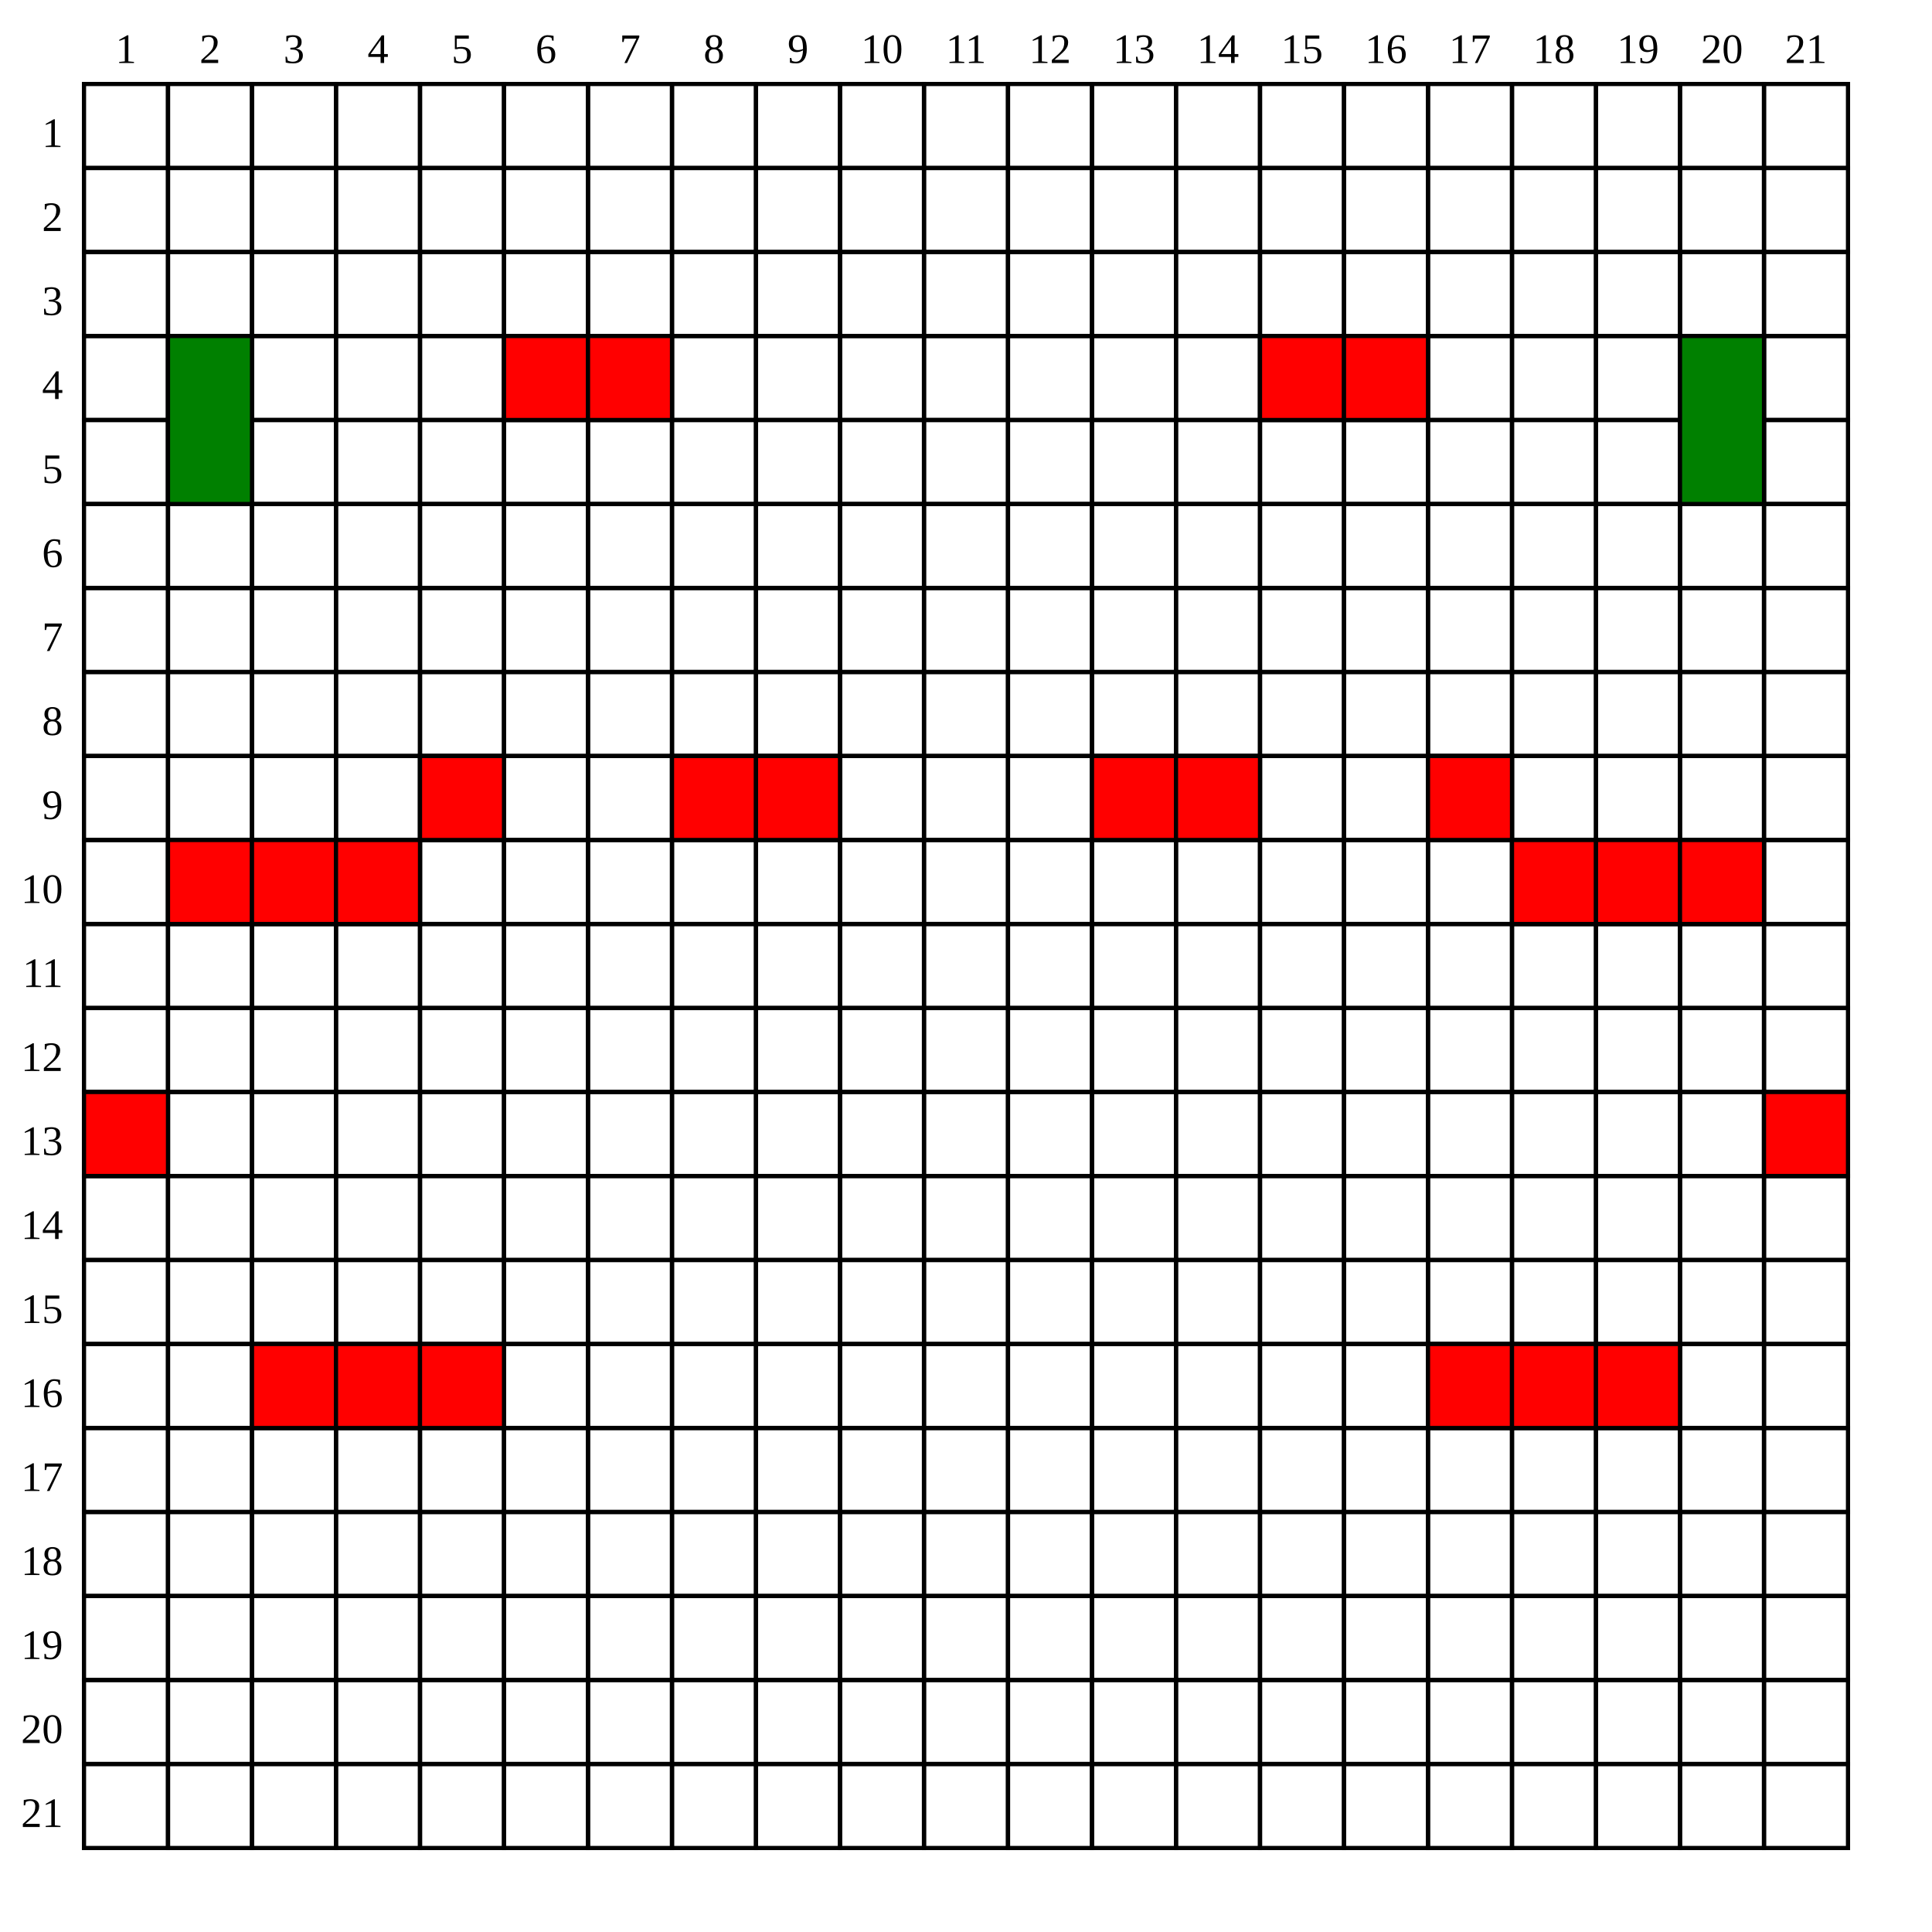
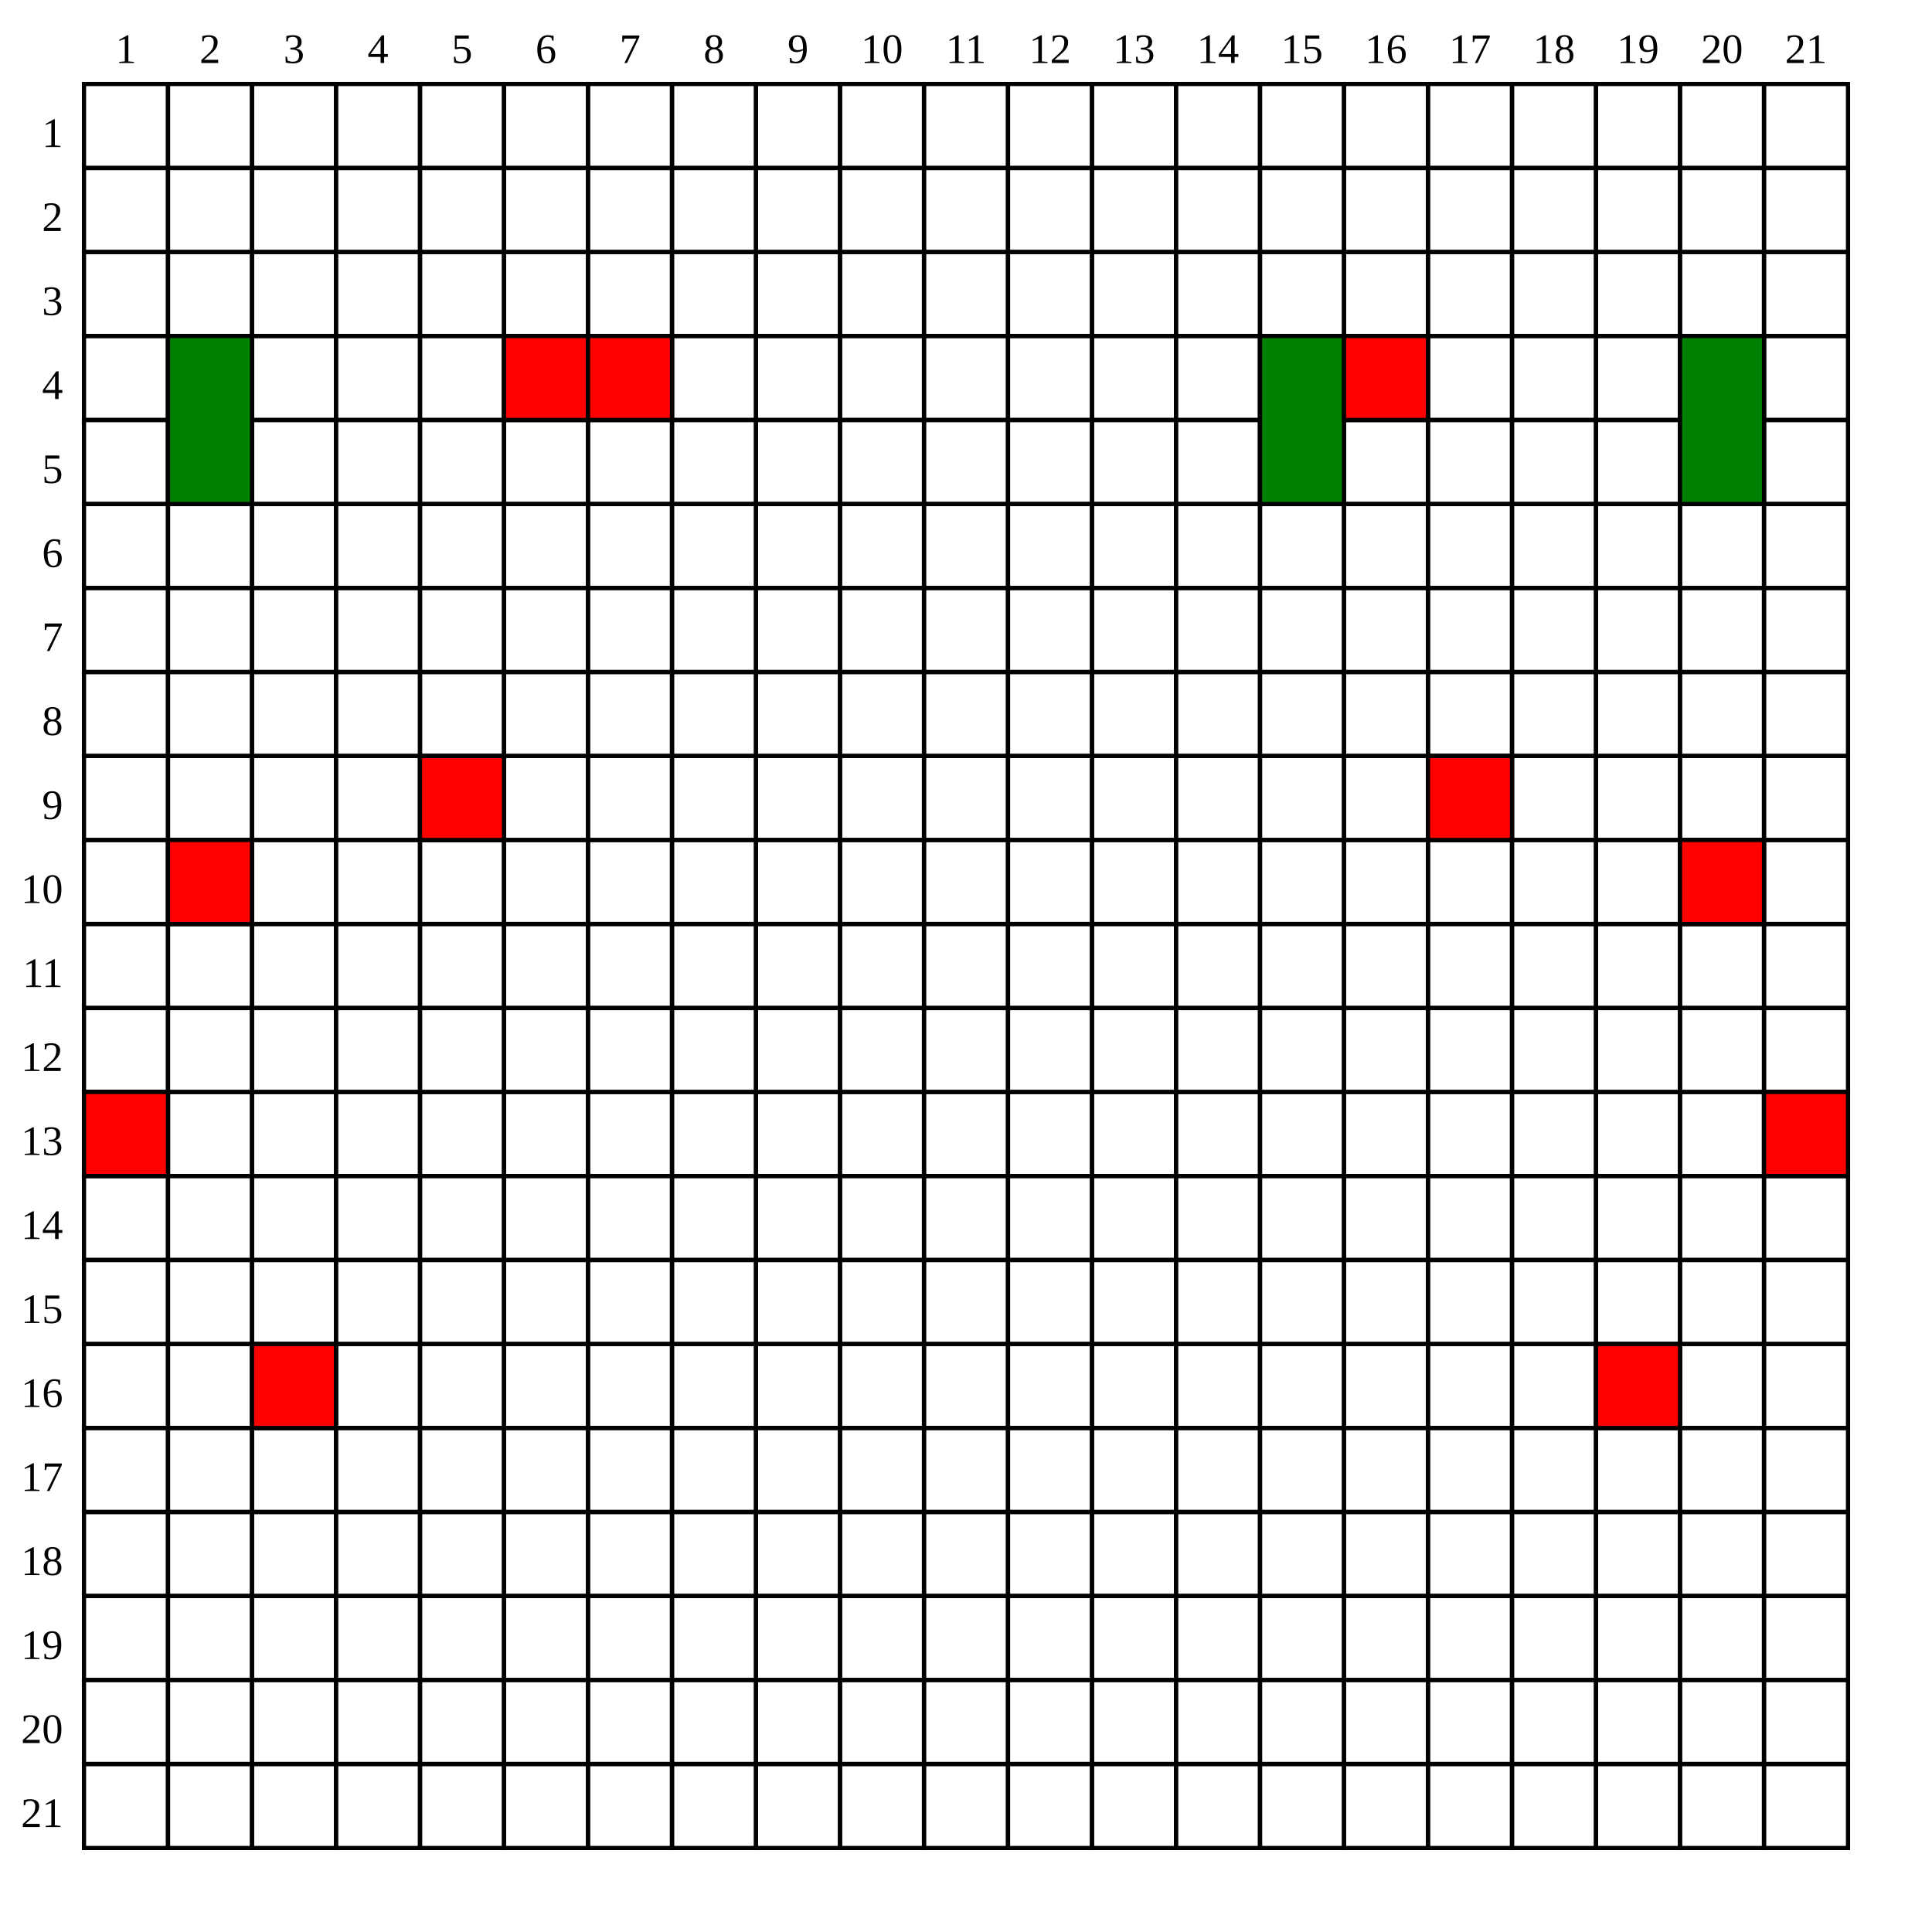
<svg xmlns="http://www.w3.org/2000/svg" baseProfile="full" height="2300" version="1.1" width="2300">
  <defs />
  <rect fill="white" height="2300" width="2300" x="0" y="0" />
  <rect fill="none" height="100" stroke="black" stroke-width="5" width="100" x="100" y="100" />
  <rect fill="none" height="100" stroke="black" stroke-width="5" width="100" x="100" y="200" />
  <rect fill="none" height="100" stroke="black" stroke-width="5" width="100" x="100" y="300" />
  <rect fill="none" height="100" stroke="black" stroke-width="5" width="100" x="100" y="400" />
  <rect fill="none" height="100" stroke="black" stroke-width="5" width="100" x="100" y="500" />
  <rect fill="none" height="100" stroke="black" stroke-width="5" width="100" x="100" y="600" />
  <rect fill="none" height="100" stroke="black" stroke-width="5" width="100" x="100" y="700" />
  <rect fill="none" height="100" stroke="black" stroke-width="5" width="100" x="100" y="800" />
  <rect fill="none" height="100" stroke="black" stroke-width="5" width="100" x="100" y="900" />
  <rect fill="none" height="100" stroke="black" stroke-width="5" width="100" x="100" y="1000" />
  <rect fill="none" height="100" stroke="black" stroke-width="5" width="100" x="100" y="1100" />
  <rect fill="none" height="100" stroke="black" stroke-width="5" width="100" x="100" y="1200" />
  <rect fill="none" height="100" stroke="black" stroke-width="5" width="100" x="100" y="1300" />
  <rect fill="none" height="100" stroke="black" stroke-width="5" width="100" x="100" y="1400" />
  <rect fill="none" height="100" stroke="black" stroke-width="5" width="100" x="100" y="1500" />
  <rect fill="none" height="100" stroke="black" stroke-width="5" width="100" x="100" y="1600" />
  <rect fill="none" height="100" stroke="black" stroke-width="5" width="100" x="100" y="1700" />
  <rect fill="none" height="100" stroke="black" stroke-width="5" width="100" x="100" y="1800" />
  <rect fill="none" height="100" stroke="black" stroke-width="5" width="100" x="100" y="1900" />
  <rect fill="none" height="100" stroke="black" stroke-width="5" width="100" x="100" y="2000" />
  <rect fill="none" height="100" stroke="black" stroke-width="5" width="100" x="100" y="2100" />
  <rect fill="none" height="100" stroke="black" stroke-width="5" width="100" x="200" y="100" />
  <rect fill="none" height="100" stroke="black" stroke-width="5" width="100" x="200" y="200" />
  <rect fill="none" height="100" stroke="black" stroke-width="5" width="100" x="200" y="300" />
  <rect fill="none" height="100" stroke="black" stroke-width="5" width="100" x="200" y="400" />
  <rect fill="none" height="100" stroke="black" stroke-width="5" width="100" x="200" y="500" />
  <rect fill="none" height="100" stroke="black" stroke-width="5" width="100" x="200" y="600" />
  <rect fill="none" height="100" stroke="black" stroke-width="5" width="100" x="200" y="700" />
  <rect fill="none" height="100" stroke="black" stroke-width="5" width="100" x="200" y="800" />
  <rect fill="none" height="100" stroke="black" stroke-width="5" width="100" x="200" y="900" />
  <rect fill="none" height="100" stroke="black" stroke-width="5" width="100" x="200" y="1000" />
  <rect fill="none" height="100" stroke="black" stroke-width="5" width="100" x="200" y="1100" />
  <rect fill="none" height="100" stroke="black" stroke-width="5" width="100" x="200" y="1200" />
  <rect fill="none" height="100" stroke="black" stroke-width="5" width="100" x="200" y="1300" />
  <rect fill="none" height="100" stroke="black" stroke-width="5" width="100" x="200" y="1400" />
  <rect fill="none" height="100" stroke="black" stroke-width="5" width="100" x="200" y="1500" />
  <rect fill="none" height="100" stroke="black" stroke-width="5" width="100" x="200" y="1600" />
  <rect fill="none" height="100" stroke="black" stroke-width="5" width="100" x="200" y="1700" />
  <rect fill="none" height="100" stroke="black" stroke-width="5" width="100" x="200" y="1800" />
  <rect fill="none" height="100" stroke="black" stroke-width="5" width="100" x="200" y="1900" />
  <rect fill="none" height="100" stroke="black" stroke-width="5" width="100" x="200" y="2000" />
  <rect fill="none" height="100" stroke="black" stroke-width="5" width="100" x="200" y="2100" />
  <rect fill="none" height="100" stroke="black" stroke-width="5" width="100" x="300" y="100" />
  <rect fill="none" height="100" stroke="black" stroke-width="5" width="100" x="300" y="200" />
  <rect fill="none" height="100" stroke="black" stroke-width="5" width="100" x="300" y="300" />
  <rect fill="none" height="100" stroke="black" stroke-width="5" width="100" x="300" y="400" />
  <rect fill="none" height="100" stroke="black" stroke-width="5" width="100" x="300" y="500" />
  <rect fill="none" height="100" stroke="black" stroke-width="5" width="100" x="300" y="600" />
  <rect fill="none" height="100" stroke="black" stroke-width="5" width="100" x="300" y="700" />
  <rect fill="none" height="100" stroke="black" stroke-width="5" width="100" x="300" y="800" />
  <rect fill="none" height="100" stroke="black" stroke-width="5" width="100" x="300" y="900" />
  <rect fill="none" height="100" stroke="black" stroke-width="5" width="100" x="300" y="1000" />
  <rect fill="none" height="100" stroke="black" stroke-width="5" width="100" x="300" y="1100" />
  <rect fill="none" height="100" stroke="black" stroke-width="5" width="100" x="300" y="1200" />
  <rect fill="none" height="100" stroke="black" stroke-width="5" width="100" x="300" y="1300" />
  <rect fill="none" height="100" stroke="black" stroke-width="5" width="100" x="300" y="1400" />
  <rect fill="none" height="100" stroke="black" stroke-width="5" width="100" x="300" y="1500" />
  <rect fill="none" height="100" stroke="black" stroke-width="5" width="100" x="300" y="1600" />
  <rect fill="none" height="100" stroke="black" stroke-width="5" width="100" x="300" y="1700" />
  <rect fill="none" height="100" stroke="black" stroke-width="5" width="100" x="300" y="1800" />
  <rect fill="none" height="100" stroke="black" stroke-width="5" width="100" x="300" y="1900" />
  <rect fill="none" height="100" stroke="black" stroke-width="5" width="100" x="300" y="2000" />
  <rect fill="none" height="100" stroke="black" stroke-width="5" width="100" x="300" y="2100" />
  <rect fill="none" height="100" stroke="black" stroke-width="5" width="100" x="400" y="100" />
  <rect fill="none" height="100" stroke="black" stroke-width="5" width="100" x="400" y="200" />
  <rect fill="none" height="100" stroke="black" stroke-width="5" width="100" x="400" y="300" />
  <rect fill="none" height="100" stroke="black" stroke-width="5" width="100" x="400" y="400" />
  <rect fill="none" height="100" stroke="black" stroke-width="5" width="100" x="400" y="500" />
  <rect fill="none" height="100" stroke="black" stroke-width="5" width="100" x="400" y="600" />
  <rect fill="none" height="100" stroke="black" stroke-width="5" width="100" x="400" y="700" />
  <rect fill="none" height="100" stroke="black" stroke-width="5" width="100" x="400" y="800" />
  <rect fill="none" height="100" stroke="black" stroke-width="5" width="100" x="400" y="900" />
  <rect fill="none" height="100" stroke="black" stroke-width="5" width="100" x="400" y="1000" />
  <rect fill="none" height="100" stroke="black" stroke-width="5" width="100" x="400" y="1100" />
  <rect fill="none" height="100" stroke="black" stroke-width="5" width="100" x="400" y="1200" />
  <rect fill="none" height="100" stroke="black" stroke-width="5" width="100" x="400" y="1300" />
  <rect fill="none" height="100" stroke="black" stroke-width="5" width="100" x="400" y="1400" />
  <rect fill="none" height="100" stroke="black" stroke-width="5" width="100" x="400" y="1500" />
  <rect fill="none" height="100" stroke="black" stroke-width="5" width="100" x="400" y="1600" />
  <rect fill="none" height="100" stroke="black" stroke-width="5" width="100" x="400" y="1700" />
  <rect fill="none" height="100" stroke="black" stroke-width="5" width="100" x="400" y="1800" />
  <rect fill="none" height="100" stroke="black" stroke-width="5" width="100" x="400" y="1900" />
  <rect fill="none" height="100" stroke="black" stroke-width="5" width="100" x="400" y="2000" />
  <rect fill="none" height="100" stroke="black" stroke-width="5" width="100" x="400" y="2100" />
  <rect fill="none" height="100" stroke="black" stroke-width="5" width="100" x="500" y="100" />
  <rect fill="none" height="100" stroke="black" stroke-width="5" width="100" x="500" y="200" />
  <rect fill="none" height="100" stroke="black" stroke-width="5" width="100" x="500" y="300" />
  <rect fill="none" height="100" stroke="black" stroke-width="5" width="100" x="500" y="400" />
  <rect fill="none" height="100" stroke="black" stroke-width="5" width="100" x="500" y="500" />
  <rect fill="none" height="100" stroke="black" stroke-width="5" width="100" x="500" y="600" />
  <rect fill="none" height="100" stroke="black" stroke-width="5" width="100" x="500" y="700" />
  <rect fill="none" height="100" stroke="black" stroke-width="5" width="100" x="500" y="800" />
  <rect fill="none" height="100" stroke="black" stroke-width="5" width="100" x="500" y="900" />
  <rect fill="none" height="100" stroke="black" stroke-width="5" width="100" x="500" y="1000" />
  <rect fill="none" height="100" stroke="black" stroke-width="5" width="100" x="500" y="1100" />
  <rect fill="none" height="100" stroke="black" stroke-width="5" width="100" x="500" y="1200" />
  <rect fill="none" height="100" stroke="black" stroke-width="5" width="100" x="500" y="1300" />
  <rect fill="none" height="100" stroke="black" stroke-width="5" width="100" x="500" y="1400" />
  <rect fill="none" height="100" stroke="black" stroke-width="5" width="100" x="500" y="1500" />
  <rect fill="none" height="100" stroke="black" stroke-width="5" width="100" x="500" y="1600" />
  <rect fill="none" height="100" stroke="black" stroke-width="5" width="100" x="500" y="1700" />
  <rect fill="none" height="100" stroke="black" stroke-width="5" width="100" x="500" y="1800" />
  <rect fill="none" height="100" stroke="black" stroke-width="5" width="100" x="500" y="1900" />
  <rect fill="none" height="100" stroke="black" stroke-width="5" width="100" x="500" y="2000" />
  <rect fill="none" height="100" stroke="black" stroke-width="5" width="100" x="500" y="2100" />
  <rect fill="none" height="100" stroke="black" stroke-width="5" width="100" x="600" y="100" />
  <rect fill="none" height="100" stroke="black" stroke-width="5" width="100" x="600" y="200" />
  <rect fill="none" height="100" stroke="black" stroke-width="5" width="100" x="600" y="300" />
  <rect fill="none" height="100" stroke="black" stroke-width="5" width="100" x="600" y="400" />
  <rect fill="none" height="100" stroke="black" stroke-width="5" width="100" x="600" y="500" />
  <rect fill="none" height="100" stroke="black" stroke-width="5" width="100" x="600" y="600" />
  <rect fill="none" height="100" stroke="black" stroke-width="5" width="100" x="600" y="700" />
  <rect fill="none" height="100" stroke="black" stroke-width="5" width="100" x="600" y="800" />
  <rect fill="none" height="100" stroke="black" stroke-width="5" width="100" x="600" y="900" />
  <rect fill="none" height="100" stroke="black" stroke-width="5" width="100" x="600" y="1000" />
  <rect fill="none" height="100" stroke="black" stroke-width="5" width="100" x="600" y="1100" />
  <rect fill="none" height="100" stroke="black" stroke-width="5" width="100" x="600" y="1200" />
  <rect fill="none" height="100" stroke="black" stroke-width="5" width="100" x="600" y="1300" />
  <rect fill="none" height="100" stroke="black" stroke-width="5" width="100" x="600" y="1400" />
  <rect fill="none" height="100" stroke="black" stroke-width="5" width="100" x="600" y="1500" />
  <rect fill="none" height="100" stroke="black" stroke-width="5" width="100" x="600" y="1600" />
  <rect fill="none" height="100" stroke="black" stroke-width="5" width="100" x="600" y="1700" />
  <rect fill="none" height="100" stroke="black" stroke-width="5" width="100" x="600" y="1800" />
  <rect fill="none" height="100" stroke="black" stroke-width="5" width="100" x="600" y="1900" />
  <rect fill="none" height="100" stroke="black" stroke-width="5" width="100" x="600" y="2000" />
  <rect fill="none" height="100" stroke="black" stroke-width="5" width="100" x="600" y="2100" />
  <rect fill="none" height="100" stroke="black" stroke-width="5" width="100" x="700" y="100" />
  <rect fill="none" height="100" stroke="black" stroke-width="5" width="100" x="700" y="200" />
  <rect fill="none" height="100" stroke="black" stroke-width="5" width="100" x="700" y="300" />
  <rect fill="none" height="100" stroke="black" stroke-width="5" width="100" x="700" y="400" />
  <rect fill="none" height="100" stroke="black" stroke-width="5" width="100" x="700" y="500" />
  <rect fill="none" height="100" stroke="black" stroke-width="5" width="100" x="700" y="600" />
  <rect fill="none" height="100" stroke="black" stroke-width="5" width="100" x="700" y="700" />
  <rect fill="none" height="100" stroke="black" stroke-width="5" width="100" x="700" y="800" />
  <rect fill="none" height="100" stroke="black" stroke-width="5" width="100" x="700" y="900" />
  <rect fill="none" height="100" stroke="black" stroke-width="5" width="100" x="700" y="1000" />
  <rect fill="none" height="100" stroke="black" stroke-width="5" width="100" x="700" y="1100" />
  <rect fill="none" height="100" stroke="black" stroke-width="5" width="100" x="700" y="1200" />
  <rect fill="none" height="100" stroke="black" stroke-width="5" width="100" x="700" y="1300" />
  <rect fill="none" height="100" stroke="black" stroke-width="5" width="100" x="700" y="1400" />
  <rect fill="none" height="100" stroke="black" stroke-width="5" width="100" x="700" y="1500" />
  <rect fill="none" height="100" stroke="black" stroke-width="5" width="100" x="700" y="1600" />
  <rect fill="none" height="100" stroke="black" stroke-width="5" width="100" x="700" y="1700" />
  <rect fill="none" height="100" stroke="black" stroke-width="5" width="100" x="700" y="1800" />
  <rect fill="none" height="100" stroke="black" stroke-width="5" width="100" x="700" y="1900" />
  <rect fill="none" height="100" stroke="black" stroke-width="5" width="100" x="700" y="2000" />
  <rect fill="none" height="100" stroke="black" stroke-width="5" width="100" x="700" y="2100" />
  <rect fill="none" height="100" stroke="black" stroke-width="5" width="100" x="800" y="100" />
  <rect fill="none" height="100" stroke="black" stroke-width="5" width="100" x="800" y="200" />
  <rect fill="none" height="100" stroke="black" stroke-width="5" width="100" x="800" y="300" />
  <rect fill="none" height="100" stroke="black" stroke-width="5" width="100" x="800" y="400" />
  <rect fill="none" height="100" stroke="black" stroke-width="5" width="100" x="800" y="500" />
  <rect fill="none" height="100" stroke="black" stroke-width="5" width="100" x="800" y="600" />
  <rect fill="none" height="100" stroke="black" stroke-width="5" width="100" x="800" y="700" />
  <rect fill="none" height="100" stroke="black" stroke-width="5" width="100" x="800" y="800" />
  <rect fill="none" height="100" stroke="black" stroke-width="5" width="100" x="800" y="900" />
  <rect fill="none" height="100" stroke="black" stroke-width="5" width="100" x="800" y="1000" />
  <rect fill="none" height="100" stroke="black" stroke-width="5" width="100" x="800" y="1100" />
  <rect fill="none" height="100" stroke="black" stroke-width="5" width="100" x="800" y="1200" />
  <rect fill="none" height="100" stroke="black" stroke-width="5" width="100" x="800" y="1300" />
  <rect fill="none" height="100" stroke="black" stroke-width="5" width="100" x="800" y="1400" />
  <rect fill="none" height="100" stroke="black" stroke-width="5" width="100" x="800" y="1500" />
  <rect fill="none" height="100" stroke="black" stroke-width="5" width="100" x="800" y="1600" />
  <rect fill="none" height="100" stroke="black" stroke-width="5" width="100" x="800" y="1700" />
  <rect fill="none" height="100" stroke="black" stroke-width="5" width="100" x="800" y="1800" />
  <rect fill="none" height="100" stroke="black" stroke-width="5" width="100" x="800" y="1900" />
  <rect fill="none" height="100" stroke="black" stroke-width="5" width="100" x="800" y="2000" />
  <rect fill="none" height="100" stroke="black" stroke-width="5" width="100" x="800" y="2100" />
  <rect fill="none" height="100" stroke="black" stroke-width="5" width="100" x="900" y="100" />
  <rect fill="none" height="100" stroke="black" stroke-width="5" width="100" x="900" y="200" />
  <rect fill="none" height="100" stroke="black" stroke-width="5" width="100" x="900" y="300" />
  <rect fill="none" height="100" stroke="black" stroke-width="5" width="100" x="900" y="400" />
  <rect fill="none" height="100" stroke="black" stroke-width="5" width="100" x="900" y="500" />
  <rect fill="none" height="100" stroke="black" stroke-width="5" width="100" x="900" y="600" />
  <rect fill="none" height="100" stroke="black" stroke-width="5" width="100" x="900" y="700" />
  <rect fill="none" height="100" stroke="black" stroke-width="5" width="100" x="900" y="800" />
  <rect fill="none" height="100" stroke="black" stroke-width="5" width="100" x="900" y="900" />
  <rect fill="none" height="100" stroke="black" stroke-width="5" width="100" x="900" y="1000" />
  <rect fill="none" height="100" stroke="black" stroke-width="5" width="100" x="900" y="1100" />
  <rect fill="none" height="100" stroke="black" stroke-width="5" width="100" x="900" y="1200" />
  <rect fill="none" height="100" stroke="black" stroke-width="5" width="100" x="900" y="1300" />
  <rect fill="none" height="100" stroke="black" stroke-width="5" width="100" x="900" y="1400" />
  <rect fill="none" height="100" stroke="black" stroke-width="5" width="100" x="900" y="1500" />
  <rect fill="none" height="100" stroke="black" stroke-width="5" width="100" x="900" y="1600" />
  <rect fill="none" height="100" stroke="black" stroke-width="5" width="100" x="900" y="1700" />
  <rect fill="none" height="100" stroke="black" stroke-width="5" width="100" x="900" y="1800" />
  <rect fill="none" height="100" stroke="black" stroke-width="5" width="100" x="900" y="1900" />
  <rect fill="none" height="100" stroke="black" stroke-width="5" width="100" x="900" y="2000" />
  <rect fill="none" height="100" stroke="black" stroke-width="5" width="100" x="900" y="2100" />
  <rect fill="none" height="100" stroke="black" stroke-width="5" width="100" x="1000" y="100" />
  <rect fill="none" height="100" stroke="black" stroke-width="5" width="100" x="1000" y="200" />
  <rect fill="none" height="100" stroke="black" stroke-width="5" width="100" x="1000" y="300" />
  <rect fill="none" height="100" stroke="black" stroke-width="5" width="100" x="1000" y="400" />
  <rect fill="none" height="100" stroke="black" stroke-width="5" width="100" x="1000" y="500" />
  <rect fill="none" height="100" stroke="black" stroke-width="5" width="100" x="1000" y="600" />
  <rect fill="none" height="100" stroke="black" stroke-width="5" width="100" x="1000" y="700" />
  <rect fill="none" height="100" stroke="black" stroke-width="5" width="100" x="1000" y="800" />
  <rect fill="none" height="100" stroke="black" stroke-width="5" width="100" x="1000" y="900" />
  <rect fill="none" height="100" stroke="black" stroke-width="5" width="100" x="1000" y="1000" />
  <rect fill="none" height="100" stroke="black" stroke-width="5" width="100" x="1000" y="1100" />
  <rect fill="none" height="100" stroke="black" stroke-width="5" width="100" x="1000" y="1200" />
  <rect fill="none" height="100" stroke="black" stroke-width="5" width="100" x="1000" y="1300" />
  <rect fill="none" height="100" stroke="black" stroke-width="5" width="100" x="1000" y="1400" />
  <rect fill="none" height="100" stroke="black" stroke-width="5" width="100" x="1000" y="1500" />
  <rect fill="none" height="100" stroke="black" stroke-width="5" width="100" x="1000" y="1600" />
  <rect fill="none" height="100" stroke="black" stroke-width="5" width="100" x="1000" y="1700" />
  <rect fill="none" height="100" stroke="black" stroke-width="5" width="100" x="1000" y="1800" />
  <rect fill="none" height="100" stroke="black" stroke-width="5" width="100" x="1000" y="1900" />
  <rect fill="none" height="100" stroke="black" stroke-width="5" width="100" x="1000" y="2000" />
  <rect fill="none" height="100" stroke="black" stroke-width="5" width="100" x="1000" y="2100" />
  <rect fill="none" height="100" stroke="black" stroke-width="5" width="100" x="1100" y="100" />
  <rect fill="none" height="100" stroke="black" stroke-width="5" width="100" x="1100" y="200" />
  <rect fill="none" height="100" stroke="black" stroke-width="5" width="100" x="1100" y="300" />
  <rect fill="none" height="100" stroke="black" stroke-width="5" width="100" x="1100" y="400" />
  <rect fill="none" height="100" stroke="black" stroke-width="5" width="100" x="1100" y="500" />
  <rect fill="none" height="100" stroke="black" stroke-width="5" width="100" x="1100" y="600" />
  <rect fill="none" height="100" stroke="black" stroke-width="5" width="100" x="1100" y="700" />
  <rect fill="none" height="100" stroke="black" stroke-width="5" width="100" x="1100" y="800" />
  <rect fill="none" height="100" stroke="black" stroke-width="5" width="100" x="1100" y="900" />
  <rect fill="none" height="100" stroke="black" stroke-width="5" width="100" x="1100" y="1000" />
  <rect fill="none" height="100" stroke="black" stroke-width="5" width="100" x="1100" y="1100" />
  <rect fill="none" height="100" stroke="black" stroke-width="5" width="100" x="1100" y="1200" />
  <rect fill="none" height="100" stroke="black" stroke-width="5" width="100" x="1100" y="1300" />
  <rect fill="none" height="100" stroke="black" stroke-width="5" width="100" x="1100" y="1400" />
  <rect fill="none" height="100" stroke="black" stroke-width="5" width="100" x="1100" y="1500" />
  <rect fill="none" height="100" stroke="black" stroke-width="5" width="100" x="1100" y="1600" />
  <rect fill="none" height="100" stroke="black" stroke-width="5" width="100" x="1100" y="1700" />
  <rect fill="none" height="100" stroke="black" stroke-width="5" width="100" x="1100" y="1800" />
  <rect fill="none" height="100" stroke="black" stroke-width="5" width="100" x="1100" y="1900" />
  <rect fill="none" height="100" stroke="black" stroke-width="5" width="100" x="1100" y="2000" />
  <rect fill="none" height="100" stroke="black" stroke-width="5" width="100" x="1100" y="2100" />
  <rect fill="none" height="100" stroke="black" stroke-width="5" width="100" x="1200" y="100" />
  <rect fill="none" height="100" stroke="black" stroke-width="5" width="100" x="1200" y="200" />
  <rect fill="none" height="100" stroke="black" stroke-width="5" width="100" x="1200" y="300" />
  <rect fill="none" height="100" stroke="black" stroke-width="5" width="100" x="1200" y="400" />
  <rect fill="none" height="100" stroke="black" stroke-width="5" width="100" x="1200" y="500" />
  <rect fill="none" height="100" stroke="black" stroke-width="5" width="100" x="1200" y="600" />
  <rect fill="none" height="100" stroke="black" stroke-width="5" width="100" x="1200" y="700" />
  <rect fill="none" height="100" stroke="black" stroke-width="5" width="100" x="1200" y="800" />
  <rect fill="none" height="100" stroke="black" stroke-width="5" width="100" x="1200" y="900" />
  <rect fill="none" height="100" stroke="black" stroke-width="5" width="100" x="1200" y="1000" />
  <rect fill="none" height="100" stroke="black" stroke-width="5" width="100" x="1200" y="1100" />
  <rect fill="none" height="100" stroke="black" stroke-width="5" width="100" x="1200" y="1200" />
  <rect fill="none" height="100" stroke="black" stroke-width="5" width="100" x="1200" y="1300" />
  <rect fill="none" height="100" stroke="black" stroke-width="5" width="100" x="1200" y="1400" />
  <rect fill="none" height="100" stroke="black" stroke-width="5" width="100" x="1200" y="1500" />
  <rect fill="none" height="100" stroke="black" stroke-width="5" width="100" x="1200" y="1600" />
  <rect fill="none" height="100" stroke="black" stroke-width="5" width="100" x="1200" y="1700" />
  <rect fill="none" height="100" stroke="black" stroke-width="5" width="100" x="1200" y="1800" />
  <rect fill="none" height="100" stroke="black" stroke-width="5" width="100" x="1200" y="1900" />
  <rect fill="none" height="100" stroke="black" stroke-width="5" width="100" x="1200" y="2000" />
  <rect fill="none" height="100" stroke="black" stroke-width="5" width="100" x="1200" y="2100" />
  <rect fill="none" height="100" stroke="black" stroke-width="5" width="100" x="1300" y="100" />
  <rect fill="none" height="100" stroke="black" stroke-width="5" width="100" x="1300" y="200" />
  <rect fill="none" height="100" stroke="black" stroke-width="5" width="100" x="1300" y="300" />
  <rect fill="none" height="100" stroke="black" stroke-width="5" width="100" x="1300" y="400" />
  <rect fill="none" height="100" stroke="black" stroke-width="5" width="100" x="1300" y="500" />
  <rect fill="none" height="100" stroke="black" stroke-width="5" width="100" x="1300" y="600" />
  <rect fill="none" height="100" stroke="black" stroke-width="5" width="100" x="1300" y="700" />
  <rect fill="none" height="100" stroke="black" stroke-width="5" width="100" x="1300" y="800" />
  <rect fill="none" height="100" stroke="black" stroke-width="5" width="100" x="1300" y="900" />
  <rect fill="none" height="100" stroke="black" stroke-width="5" width="100" x="1300" y="1000" />
  <rect fill="none" height="100" stroke="black" stroke-width="5" width="100" x="1300" y="1100" />
  <rect fill="none" height="100" stroke="black" stroke-width="5" width="100" x="1300" y="1200" />
  <rect fill="none" height="100" stroke="black" stroke-width="5" width="100" x="1300" y="1300" />
  <rect fill="none" height="100" stroke="black" stroke-width="5" width="100" x="1300" y="1400" />
  <rect fill="none" height="100" stroke="black" stroke-width="5" width="100" x="1300" y="1500" />
  <rect fill="none" height="100" stroke="black" stroke-width="5" width="100" x="1300" y="1600" />
  <rect fill="none" height="100" stroke="black" stroke-width="5" width="100" x="1300" y="1700" />
  <rect fill="none" height="100" stroke="black" stroke-width="5" width="100" x="1300" y="1800" />
  <rect fill="none" height="100" stroke="black" stroke-width="5" width="100" x="1300" y="1900" />
  <rect fill="none" height="100" stroke="black" stroke-width="5" width="100" x="1300" y="2000" />
  <rect fill="none" height="100" stroke="black" stroke-width="5" width="100" x="1300" y="2100" />
  <rect fill="none" height="100" stroke="black" stroke-width="5" width="100" x="1400" y="100" />
  <rect fill="none" height="100" stroke="black" stroke-width="5" width="100" x="1400" y="200" />
  <rect fill="none" height="100" stroke="black" stroke-width="5" width="100" x="1400" y="300" />
  <rect fill="none" height="100" stroke="black" stroke-width="5" width="100" x="1400" y="400" />
  <rect fill="none" height="100" stroke="black" stroke-width="5" width="100" x="1400" y="500" />
  <rect fill="none" height="100" stroke="black" stroke-width="5" width="100" x="1400" y="600" />
  <rect fill="none" height="100" stroke="black" stroke-width="5" width="100" x="1400" y="700" />
  <rect fill="none" height="100" stroke="black" stroke-width="5" width="100" x="1400" y="800" />
  <rect fill="none" height="100" stroke="black" stroke-width="5" width="100" x="1400" y="900" />
  <rect fill="none" height="100" stroke="black" stroke-width="5" width="100" x="1400" y="1000" />
  <rect fill="none" height="100" stroke="black" stroke-width="5" width="100" x="1400" y="1100" />
  <rect fill="none" height="100" stroke="black" stroke-width="5" width="100" x="1400" y="1200" />
  <rect fill="none" height="100" stroke="black" stroke-width="5" width="100" x="1400" y="1300" />
  <rect fill="none" height="100" stroke="black" stroke-width="5" width="100" x="1400" y="1400" />
  <rect fill="none" height="100" stroke="black" stroke-width="5" width="100" x="1400" y="1500" />
  <rect fill="none" height="100" stroke="black" stroke-width="5" width="100" x="1400" y="1600" />
  <rect fill="none" height="100" stroke="black" stroke-width="5" width="100" x="1400" y="1700" />
  <rect fill="none" height="100" stroke="black" stroke-width="5" width="100" x="1400" y="1800" />
  <rect fill="none" height="100" stroke="black" stroke-width="5" width="100" x="1400" y="1900" />
  <rect fill="none" height="100" stroke="black" stroke-width="5" width="100" x="1400" y="2000" />
  <rect fill="none" height="100" stroke="black" stroke-width="5" width="100" x="1400" y="2100" />
  <rect fill="none" height="100" stroke="black" stroke-width="5" width="100" x="1500" y="100" />
  <rect fill="none" height="100" stroke="black" stroke-width="5" width="100" x="1500" y="200" />
  <rect fill="none" height="100" stroke="black" stroke-width="5" width="100" x="1500" y="300" />
  <rect fill="none" height="100" stroke="black" stroke-width="5" width="100" x="1500" y="400" />
  <rect fill="none" height="100" stroke="black" stroke-width="5" width="100" x="1500" y="500" />
  <rect fill="none" height="100" stroke="black" stroke-width="5" width="100" x="1500" y="600" />
  <rect fill="none" height="100" stroke="black" stroke-width="5" width="100" x="1500" y="700" />
  <rect fill="none" height="100" stroke="black" stroke-width="5" width="100" x="1500" y="800" />
  <rect fill="none" height="100" stroke="black" stroke-width="5" width="100" x="1500" y="900" />
  <rect fill="none" height="100" stroke="black" stroke-width="5" width="100" x="1500" y="1000" />
  <rect fill="none" height="100" stroke="black" stroke-width="5" width="100" x="1500" y="1100" />
  <rect fill="none" height="100" stroke="black" stroke-width="5" width="100" x="1500" y="1200" />
  <rect fill="none" height="100" stroke="black" stroke-width="5" width="100" x="1500" y="1300" />
  <rect fill="none" height="100" stroke="black" stroke-width="5" width="100" x="1500" y="1400" />
  <rect fill="none" height="100" stroke="black" stroke-width="5" width="100" x="1500" y="1500" />
  <rect fill="none" height="100" stroke="black" stroke-width="5" width="100" x="1500" y="1600" />
  <rect fill="none" height="100" stroke="black" stroke-width="5" width="100" x="1500" y="1700" />
  <rect fill="none" height="100" stroke="black" stroke-width="5" width="100" x="1500" y="1800" />
  <rect fill="none" height="100" stroke="black" stroke-width="5" width="100" x="1500" y="1900" />
  <rect fill="none" height="100" stroke="black" stroke-width="5" width="100" x="1500" y="2000" />
  <rect fill="none" height="100" stroke="black" stroke-width="5" width="100" x="1500" y="2100" />
  <rect fill="none" height="100" stroke="black" stroke-width="5" width="100" x="1600" y="100" />
  <rect fill="none" height="100" stroke="black" stroke-width="5" width="100" x="1600" y="200" />
  <rect fill="none" height="100" stroke="black" stroke-width="5" width="100" x="1600" y="300" />
  <rect fill="none" height="100" stroke="black" stroke-width="5" width="100" x="1600" y="400" />
  <rect fill="none" height="100" stroke="black" stroke-width="5" width="100" x="1600" y="500" />
  <rect fill="none" height="100" stroke="black" stroke-width="5" width="100" x="1600" y="600" />
  <rect fill="none" height="100" stroke="black" stroke-width="5" width="100" x="1600" y="700" />
  <rect fill="none" height="100" stroke="black" stroke-width="5" width="100" x="1600" y="800" />
  <rect fill="none" height="100" stroke="black" stroke-width="5" width="100" x="1600" y="900" />
  <rect fill="none" height="100" stroke="black" stroke-width="5" width="100" x="1600" y="1000" />
  <rect fill="none" height="100" stroke="black" stroke-width="5" width="100" x="1600" y="1100" />
  <rect fill="none" height="100" stroke="black" stroke-width="5" width="100" x="1600" y="1200" />
  <rect fill="none" height="100" stroke="black" stroke-width="5" width="100" x="1600" y="1300" />
  <rect fill="none" height="100" stroke="black" stroke-width="5" width="100" x="1600" y="1400" />
  <rect fill="none" height="100" stroke="black" stroke-width="5" width="100" x="1600" y="1500" />
  <rect fill="none" height="100" stroke="black" stroke-width="5" width="100" x="1600" y="1600" />
  <rect fill="none" height="100" stroke="black" stroke-width="5" width="100" x="1600" y="1700" />
  <rect fill="none" height="100" stroke="black" stroke-width="5" width="100" x="1600" y="1800" />
  <rect fill="none" height="100" stroke="black" stroke-width="5" width="100" x="1600" y="1900" />
  <rect fill="none" height="100" stroke="black" stroke-width="5" width="100" x="1600" y="2000" />
  <rect fill="none" height="100" stroke="black" stroke-width="5" width="100" x="1600" y="2100" />
  <rect fill="none" height="100" stroke="black" stroke-width="5" width="100" x="1700" y="100" />
  <rect fill="none" height="100" stroke="black" stroke-width="5" width="100" x="1700" y="200" />
  <rect fill="none" height="100" stroke="black" stroke-width="5" width="100" x="1700" y="300" />
  <rect fill="none" height="100" stroke="black" stroke-width="5" width="100" x="1700" y="400" />
  <rect fill="none" height="100" stroke="black" stroke-width="5" width="100" x="1700" y="500" />
  <rect fill="none" height="100" stroke="black" stroke-width="5" width="100" x="1700" y="600" />
  <rect fill="none" height="100" stroke="black" stroke-width="5" width="100" x="1700" y="700" />
  <rect fill="none" height="100" stroke="black" stroke-width="5" width="100" x="1700" y="800" />
  <rect fill="none" height="100" stroke="black" stroke-width="5" width="100" x="1700" y="900" />
  <rect fill="none" height="100" stroke="black" stroke-width="5" width="100" x="1700" y="1000" />
  <rect fill="none" height="100" stroke="black" stroke-width="5" width="100" x="1700" y="1100" />
  <rect fill="none" height="100" stroke="black" stroke-width="5" width="100" x="1700" y="1200" />
  <rect fill="none" height="100" stroke="black" stroke-width="5" width="100" x="1700" y="1300" />
  <rect fill="none" height="100" stroke="black" stroke-width="5" width="100" x="1700" y="1400" />
  <rect fill="none" height="100" stroke="black" stroke-width="5" width="100" x="1700" y="1500" />
  <rect fill="none" height="100" stroke="black" stroke-width="5" width="100" x="1700" y="1600" />
  <rect fill="none" height="100" stroke="black" stroke-width="5" width="100" x="1700" y="1700" />
  <rect fill="none" height="100" stroke="black" stroke-width="5" width="100" x="1700" y="1800" />
  <rect fill="none" height="100" stroke="black" stroke-width="5" width="100" x="1700" y="1900" />
  <rect fill="none" height="100" stroke="black" stroke-width="5" width="100" x="1700" y="2000" />
  <rect fill="none" height="100" stroke="black" stroke-width="5" width="100" x="1700" y="2100" />
  <rect fill="none" height="100" stroke="black" stroke-width="5" width="100" x="1800" y="100" />
  <rect fill="none" height="100" stroke="black" stroke-width="5" width="100" x="1800" y="200" />
  <rect fill="none" height="100" stroke="black" stroke-width="5" width="100" x="1800" y="300" />
  <rect fill="none" height="100" stroke="black" stroke-width="5" width="100" x="1800" y="400" />
  <rect fill="none" height="100" stroke="black" stroke-width="5" width="100" x="1800" y="500" />
  <rect fill="none" height="100" stroke="black" stroke-width="5" width="100" x="1800" y="600" />
  <rect fill="none" height="100" stroke="black" stroke-width="5" width="100" x="1800" y="700" />
  <rect fill="none" height="100" stroke="black" stroke-width="5" width="100" x="1800" y="800" />
  <rect fill="none" height="100" stroke="black" stroke-width="5" width="100" x="1800" y="900" />
  <rect fill="none" height="100" stroke="black" stroke-width="5" width="100" x="1800" y="1000" />
  <rect fill="none" height="100" stroke="black" stroke-width="5" width="100" x="1800" y="1100" />
  <rect fill="none" height="100" stroke="black" stroke-width="5" width="100" x="1800" y="1200" />
  <rect fill="none" height="100" stroke="black" stroke-width="5" width="100" x="1800" y="1300" />
  <rect fill="none" height="100" stroke="black" stroke-width="5" width="100" x="1800" y="1400" />
  <rect fill="none" height="100" stroke="black" stroke-width="5" width="100" x="1800" y="1500" />
  <rect fill="none" height="100" stroke="black" stroke-width="5" width="100" x="1800" y="1600" />
  <rect fill="none" height="100" stroke="black" stroke-width="5" width="100" x="1800" y="1700" />
  <rect fill="none" height="100" stroke="black" stroke-width="5" width="100" x="1800" y="1800" />
  <rect fill="none" height="100" stroke="black" stroke-width="5" width="100" x="1800" y="1900" />
  <rect fill="none" height="100" stroke="black" stroke-width="5" width="100" x="1800" y="2000" />
  <rect fill="none" height="100" stroke="black" stroke-width="5" width="100" x="1800" y="2100" />
  <rect fill="none" height="100" stroke="black" stroke-width="5" width="100" x="1900" y="100" />
  <rect fill="none" height="100" stroke="black" stroke-width="5" width="100" x="1900" y="200" />
  <rect fill="none" height="100" stroke="black" stroke-width="5" width="100" x="1900" y="300" />
  <rect fill="none" height="100" stroke="black" stroke-width="5" width="100" x="1900" y="400" />
  <rect fill="none" height="100" stroke="black" stroke-width="5" width="100" x="1900" y="500" />
  <rect fill="none" height="100" stroke="black" stroke-width="5" width="100" x="1900" y="600" />
  <rect fill="none" height="100" stroke="black" stroke-width="5" width="100" x="1900" y="700" />
  <rect fill="none" height="100" stroke="black" stroke-width="5" width="100" x="1900" y="800" />
  <rect fill="none" height="100" stroke="black" stroke-width="5" width="100" x="1900" y="900" />
  <rect fill="none" height="100" stroke="black" stroke-width="5" width="100" x="1900" y="1000" />
  <rect fill="none" height="100" stroke="black" stroke-width="5" width="100" x="1900" y="1100" />
  <rect fill="none" height="100" stroke="black" stroke-width="5" width="100" x="1900" y="1200" />
  <rect fill="none" height="100" stroke="black" stroke-width="5" width="100" x="1900" y="1300" />
  <rect fill="none" height="100" stroke="black" stroke-width="5" width="100" x="1900" y="1400" />
  <rect fill="none" height="100" stroke="black" stroke-width="5" width="100" x="1900" y="1500" />
  <rect fill="none" height="100" stroke="black" stroke-width="5" width="100" x="1900" y="1600" />
  <rect fill="none" height="100" stroke="black" stroke-width="5" width="100" x="1900" y="1700" />
  <rect fill="none" height="100" stroke="black" stroke-width="5" width="100" x="1900" y="1800" />
  <rect fill="none" height="100" stroke="black" stroke-width="5" width="100" x="1900" y="1900" />
  <rect fill="none" height="100" stroke="black" stroke-width="5" width="100" x="1900" y="2000" />
  <rect fill="none" height="100" stroke="black" stroke-width="5" width="100" x="1900" y="2100" />
  <rect fill="none" height="100" stroke="black" stroke-width="5" width="100" x="2000" y="100" />
  <rect fill="none" height="100" stroke="black" stroke-width="5" width="100" x="2000" y="200" />
  <rect fill="none" height="100" stroke="black" stroke-width="5" width="100" x="2000" y="300" />
  <rect fill="none" height="100" stroke="black" stroke-width="5" width="100" x="2000" y="400" />
  <rect fill="none" height="100" stroke="black" stroke-width="5" width="100" x="2000" y="500" />
  <rect fill="none" height="100" stroke="black" stroke-width="5" width="100" x="2000" y="600" />
  <rect fill="none" height="100" stroke="black" stroke-width="5" width="100" x="2000" y="700" />
  <rect fill="none" height="100" stroke="black" stroke-width="5" width="100" x="2000" y="800" />
  <rect fill="none" height="100" stroke="black" stroke-width="5" width="100" x="2000" y="900" />
  <rect fill="none" height="100" stroke="black" stroke-width="5" width="100" x="2000" y="1000" />
  <rect fill="none" height="100" stroke="black" stroke-width="5" width="100" x="2000" y="1100" />
  <rect fill="none" height="100" stroke="black" stroke-width="5" width="100" x="2000" y="1200" />
  <rect fill="none" height="100" stroke="black" stroke-width="5" width="100" x="2000" y="1300" />
  <rect fill="none" height="100" stroke="black" stroke-width="5" width="100" x="2000" y="1400" />
  <rect fill="none" height="100" stroke="black" stroke-width="5" width="100" x="2000" y="1500" />
  <rect fill="none" height="100" stroke="black" stroke-width="5" width="100" x="2000" y="1600" />
  <rect fill="none" height="100" stroke="black" stroke-width="5" width="100" x="2000" y="1700" />
  <rect fill="none" height="100" stroke="black" stroke-width="5" width="100" x="2000" y="1800" />
  <rect fill="none" height="100" stroke="black" stroke-width="5" width="100" x="2000" y="1900" />
  <rect fill="none" height="100" stroke="black" stroke-width="5" width="100" x="2000" y="2000" />
  <rect fill="none" height="100" stroke="black" stroke-width="5" width="100" x="2000" y="2100" />
  <rect fill="none" height="100" stroke="black" stroke-width="5" width="100" x="2100" y="100" />
  <rect fill="none" height="100" stroke="black" stroke-width="5" width="100" x="2100" y="200" />
  <rect fill="none" height="100" stroke="black" stroke-width="5" width="100" x="2100" y="300" />
  <rect fill="none" height="100" stroke="black" stroke-width="5" width="100" x="2100" y="400" />
  <rect fill="none" height="100" stroke="black" stroke-width="5" width="100" x="2100" y="500" />
  <rect fill="none" height="100" stroke="black" stroke-width="5" width="100" x="2100" y="600" />
  <rect fill="none" height="100" stroke="black" stroke-width="5" width="100" x="2100" y="700" />
  <rect fill="none" height="100" stroke="black" stroke-width="5" width="100" x="2100" y="800" />
  <rect fill="none" height="100" stroke="black" stroke-width="5" width="100" x="2100" y="900" />
  <rect fill="none" height="100" stroke="black" stroke-width="5" width="100" x="2100" y="1000" />
  <rect fill="none" height="100" stroke="black" stroke-width="5" width="100" x="2100" y="1100" />
  <rect fill="none" height="100" stroke="black" stroke-width="5" width="100" x="2100" y="1200" />
  <rect fill="none" height="100" stroke="black" stroke-width="5" width="100" x="2100" y="1300" />
  <rect fill="none" height="100" stroke="black" stroke-width="5" width="100" x="2100" y="1400" />
  <rect fill="none" height="100" stroke="black" stroke-width="5" width="100" x="2100" y="1500" />
  <rect fill="none" height="100" stroke="black" stroke-width="5" width="100" x="2100" y="1600" />
  <rect fill="none" height="100" stroke="black" stroke-width="5" width="100" x="2100" y="1700" />
  <rect fill="none" height="100" stroke="black" stroke-width="5" width="100" x="2100" y="1800" />
  <rect fill="none" height="100" stroke="black" stroke-width="5" width="100" x="2100" y="1900" />
  <rect fill="none" height="100" stroke="black" stroke-width="5" width="100" x="2100" y="2000" />
  <rect fill="none" height="100" stroke="black" stroke-width="5" width="100" x="2100" y="2100" />
  <text font-size="50" text-anchor="middle" x="150.0" y="75">1</text>
  <text font-size="50" text-anchor="middle" x="250.0" y="75">2</text>
  <text font-size="50" text-anchor="middle" x="350.0" y="75">3</text>
  <text font-size="50" text-anchor="middle" x="450.0" y="75">4</text>
  <text font-size="50" text-anchor="middle" x="550.0" y="75">5</text>
  <text font-size="50" text-anchor="middle" x="650.0" y="75">6</text>
  <text font-size="50" text-anchor="middle" x="750.0" y="75">7</text>
  <text font-size="50" text-anchor="middle" x="850.0" y="75">8</text>
  <text font-size="50" text-anchor="middle" x="950.0" y="75">9</text>
  <text font-size="50" text-anchor="middle" x="1050.0" y="75">10</text>
  <text font-size="50" text-anchor="middle" x="1150.0" y="75">11</text>
  <text font-size="50" text-anchor="middle" x="1250.0" y="75">12</text>
  <text font-size="50" text-anchor="middle" x="1350.0" y="75">13</text>
  <text font-size="50" text-anchor="middle" x="1450.0" y="75">14</text>
  <text font-size="50" text-anchor="middle" x="1550.0" y="75">15</text>
  <text font-size="50" text-anchor="middle" x="1650.0" y="75">16</text>
  <text font-size="50" text-anchor="middle" x="1750.0" y="75">17</text>
  <text font-size="50" text-anchor="middle" x="1850.0" y="75">18</text>
  <text font-size="50" text-anchor="middle" x="1950.0" y="75">19</text>
  <text font-size="50" text-anchor="middle" x="2050.0" y="75">20</text>
  <text font-size="50" text-anchor="middle" x="2150.0" y="75">21</text>
  <text font-size="50" text-anchor="end" x="75" y="175">1</text>
  <text font-size="50" text-anchor="end" x="75" y="275">2</text>
  <text font-size="50" text-anchor="end" x="75" y="375">3</text>
  <text font-size="50" text-anchor="end" x="75" y="475">4</text>
  <text font-size="50" text-anchor="end" x="75" y="575">5</text>
  <text font-size="50" text-anchor="end" x="75" y="675">6</text>
  <text font-size="50" text-anchor="end" x="75" y="775">7</text>
  <text font-size="50" text-anchor="end" x="75" y="875">8</text>
  <text font-size="50" text-anchor="end" x="75" y="975">9</text>
  <text font-size="50" text-anchor="end" x="75" y="1075">10</text>
  <text font-size="50" text-anchor="end" x="75" y="1175">11</text>
  <text font-size="50" text-anchor="end" x="75" y="1275">12</text>
  <text font-size="50" text-anchor="end" x="75" y="1375">13</text>
  <text font-size="50" text-anchor="end" x="75" y="1475">14</text>
  <text font-size="50" text-anchor="end" x="75" y="1575">15</text>
  <text font-size="50" text-anchor="end" x="75" y="1675">16</text>
  <text font-size="50" text-anchor="end" x="75" y="1775">17</text>
  <text font-size="50" text-anchor="end" x="75" y="1875">18</text>
  <text font-size="50" text-anchor="end" x="75" y="1975">19</text>
  <text font-size="50" text-anchor="end" x="75" y="2075">20</text>
  <text font-size="50" text-anchor="end" x="75" y="2175">21</text>
  <rect fill="red" height="100" stroke="black" stroke-width="5" width="100" x="100" y="1300.0" />
  <rect fill="green" height="200" stroke="black" stroke-width="5" width="100" x="200" y="400.0" />
  <rect fill="red" height="100" stroke="black" stroke-width="5" width="100" x="200" y="1000.0" />
-   <rect fill="red" height="100" stroke="black" stroke-width="5" width="100" x="300" y="1000.0" />
  <rect fill="red" height="100" stroke="black" stroke-width="5" width="100" x="300" y="1600.0" />
-   <rect fill="red" height="100" stroke="black" stroke-width="5" width="100" x="400" y="1000.0" />
-   <rect fill="red" height="100" stroke="black" stroke-width="5" width="100" x="400" y="1600.0" />
  <rect fill="red" height="100" stroke="black" stroke-width="5" width="100" x="500" y="900.0" />
-   <rect fill="red" height="100" stroke="black" stroke-width="5" width="100" x="500" y="1600.0" />
  <rect fill="red" height="100" stroke="black" stroke-width="5" width="100" x="600" y="400.0" />
  <rect fill="red" height="100" stroke="black" stroke-width="5" width="100" x="700" y="400.0" />
-   <rect fill="red" height="100" stroke="black" stroke-width="5" width="100" x="800" y="900.0" />
-   <rect fill="red" height="100" stroke="black" stroke-width="5" width="100" x="900" y="900.0" />
-   <rect fill="red" height="100" stroke="black" stroke-width="5" width="100" x="1300" y="900.0" />
-   <rect fill="red" height="100" stroke="black" stroke-width="5" width="100" x="1400" y="900.0" />
-   <rect fill="red" height="100" stroke="black" stroke-width="5" width="100" x="1500" y="400.0" />
+   <rect fill="green" height="200" stroke="black" stroke-width="5" width="100" x="1500" y="400.0" />
  <rect fill="red" height="100" stroke="black" stroke-width="5" width="100" x="1600" y="400.0" />
  <rect fill="red" height="100" stroke="black" stroke-width="5" width="100" x="1700" y="900.0" />
-   <rect fill="red" height="100" stroke="black" stroke-width="5" width="100" x="1700" y="1600.0" />
-   <rect fill="red" height="100" stroke="black" stroke-width="5" width="100" x="1800" y="1000.0" />
-   <rect fill="red" height="100" stroke="black" stroke-width="5" width="100" x="1800" y="1600.0" />
-   <rect fill="red" height="100" stroke="black" stroke-width="5" width="100" x="1900" y="1000.0" />
  <rect fill="red" height="100" stroke="black" stroke-width="5" width="100" x="1900" y="1600.0" />
  <rect fill="green" height="200" stroke="black" stroke-width="5" width="100" x="2000" y="400.0" />
  <rect fill="red" height="100" stroke="black" stroke-width="5" width="100" x="2000" y="1000.0" />
  <rect fill="red" height="100" stroke="black" stroke-width="5" width="100" x="2100" y="1300.0" />
</svg>
